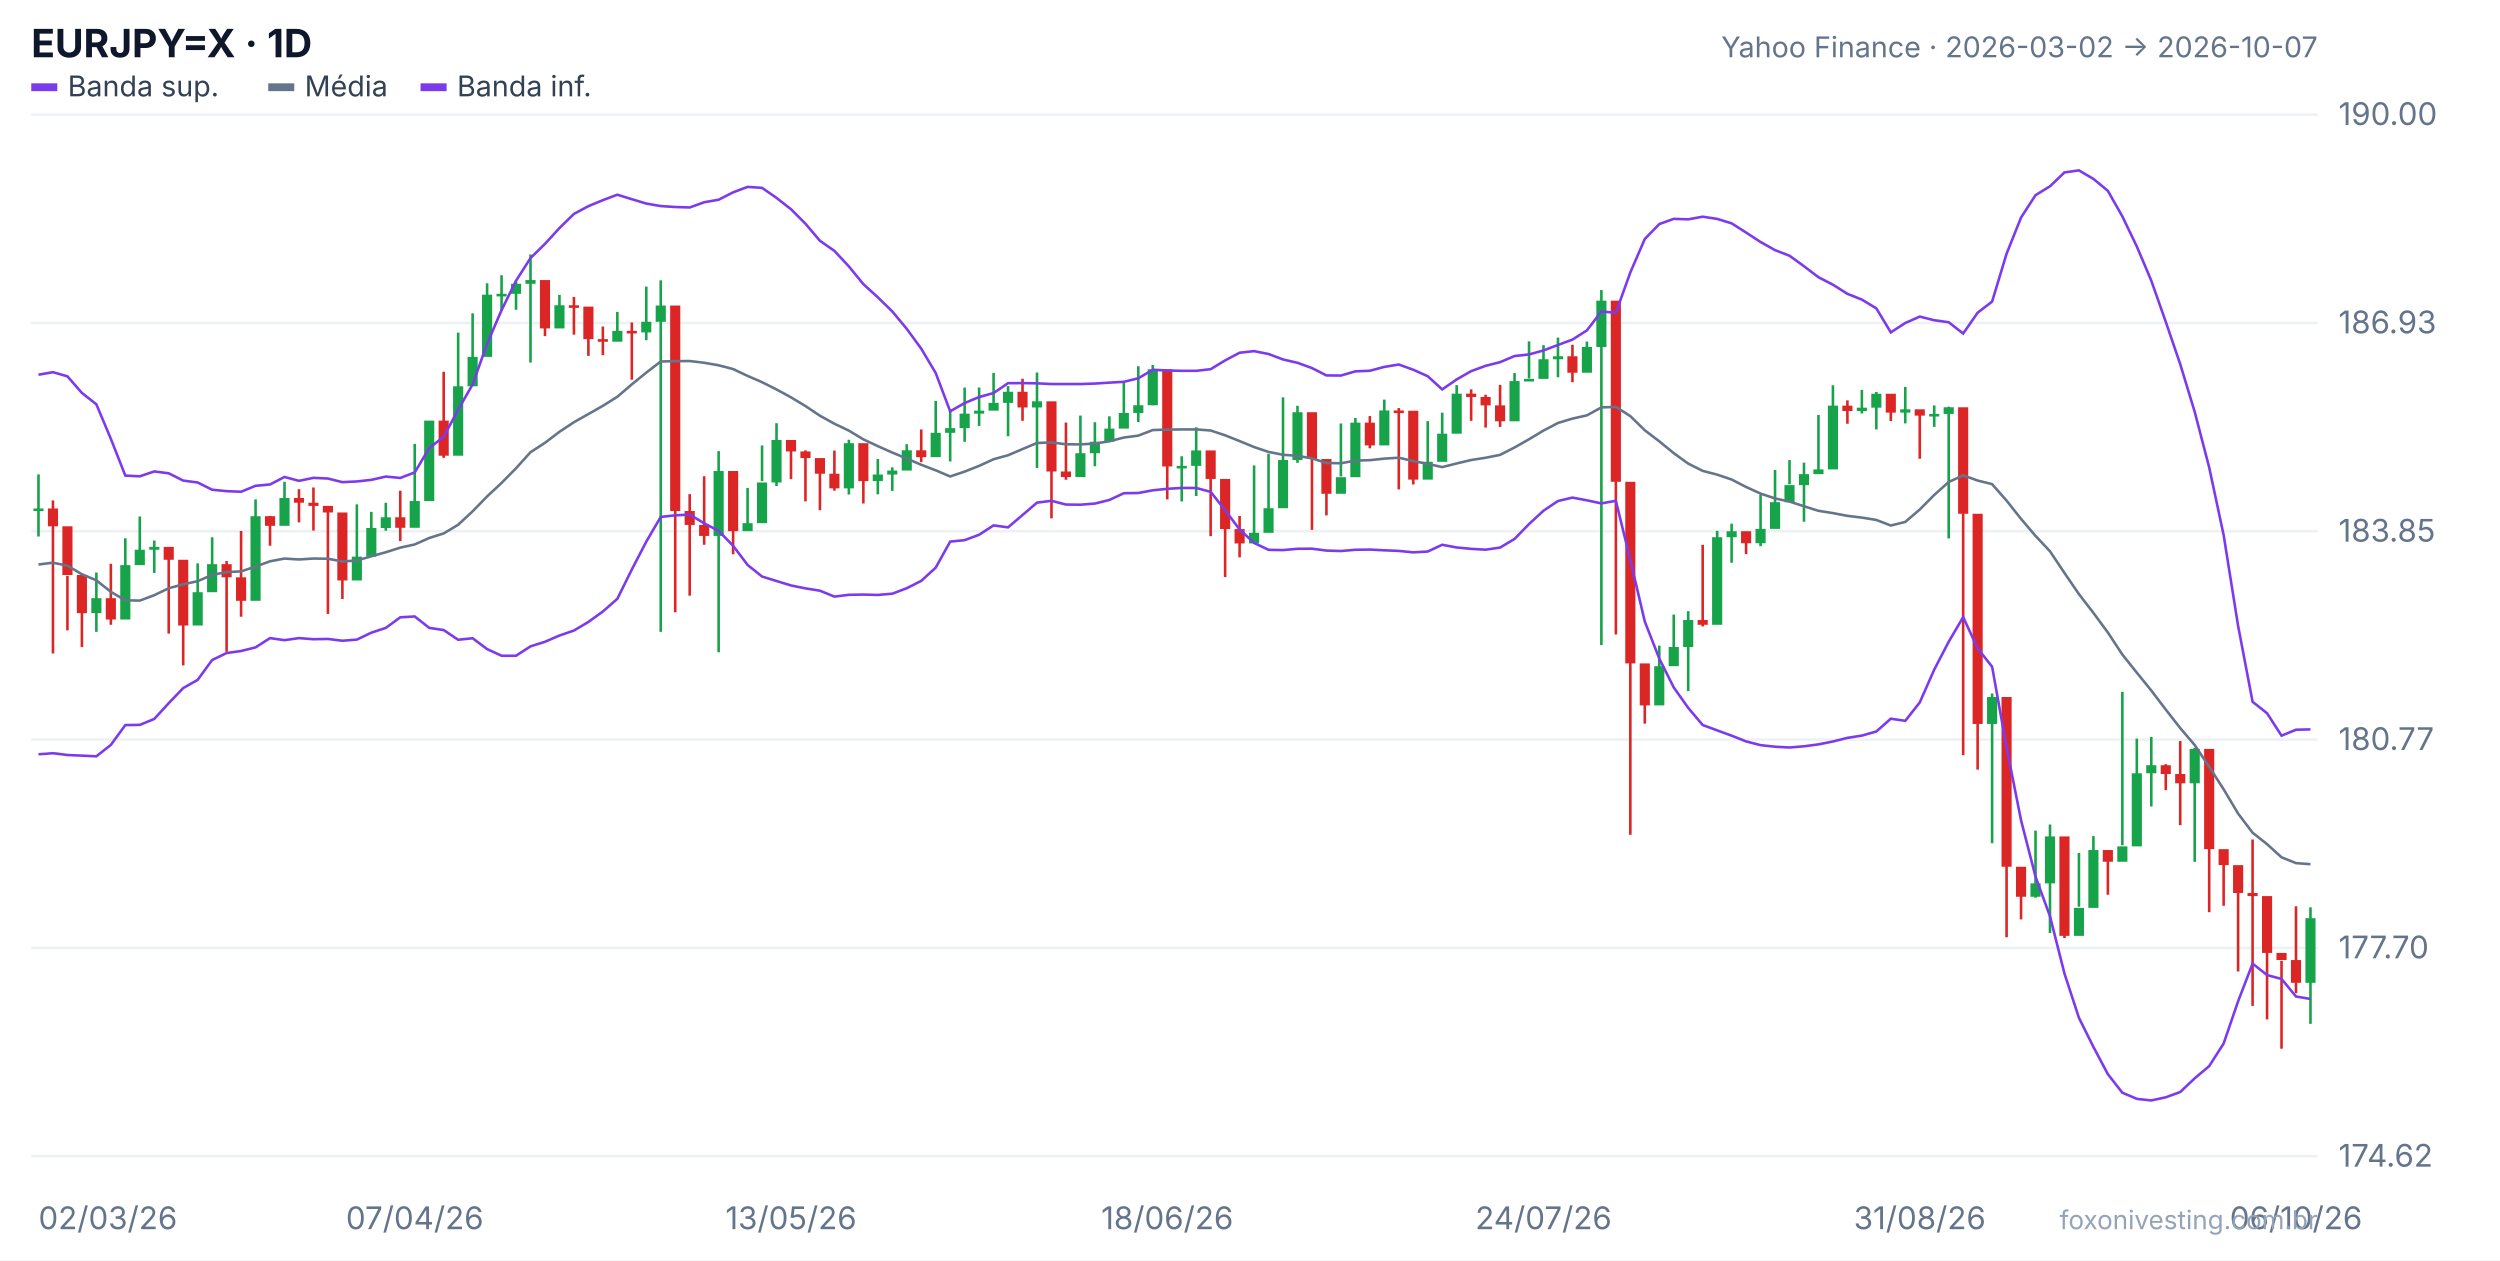
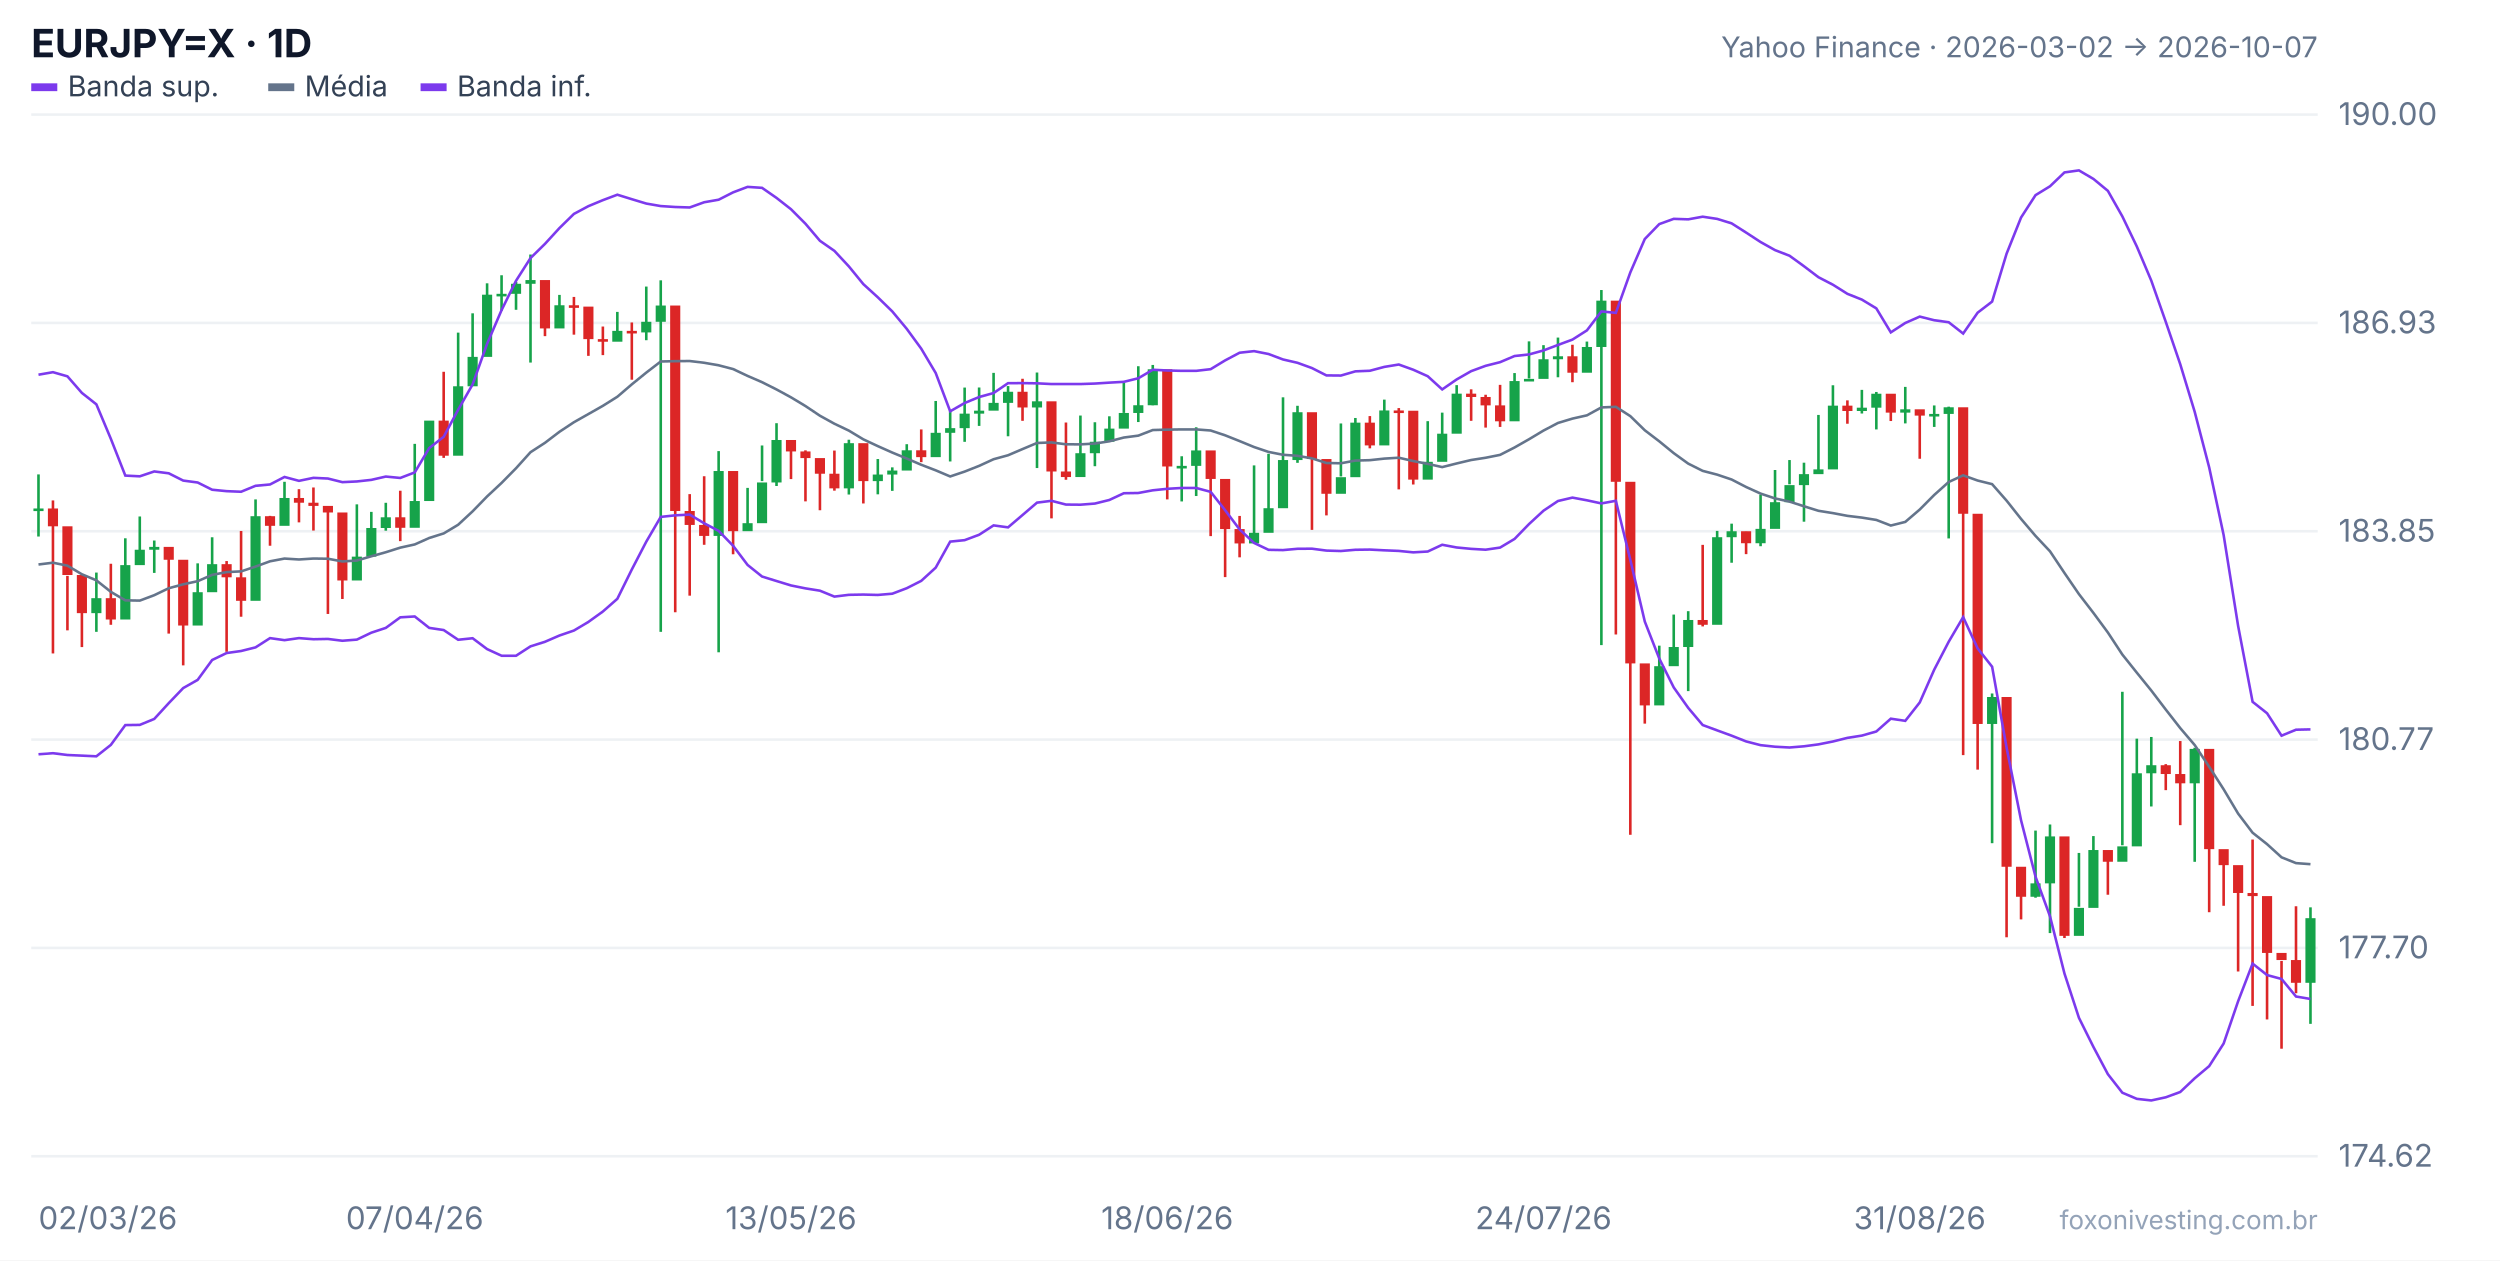
<svg xmlns="http://www.w3.org/2000/svg" viewBox="0 0 960 484" font-family="Inter,system-ui,sans-serif" font-size="12" role="img">
  <rect width="960" height="484" fill="#ffffff" />
  <text x="12" y="22" font-size="15" font-weight="700" fill="#0f172a">EURJPY=X · 1D</text>
  <text x="890" y="22" font-size="11" fill="#64748b" text-anchor="end">Yahoo Finance · 2026-03-02 → 2026-10-07</text>
  <line x1="12" x2="890" y1="444" y2="444" stroke="#eef1f4" />
  <text x="898" y="448" fill="#64748b">174.62</text>
  <line x1="12" x2="890" y1="364" y2="364" stroke="#eef1f4" />
  <text x="898" y="368" fill="#64748b">177.70</text>
  <line x1="12" x2="890" y1="284" y2="284" stroke="#eef1f4" />
  <text x="898" y="288" fill="#64748b">180.77</text>
  <line x1="12" x2="890" y1="204" y2="204" stroke="#eef1f4" />
  <text x="898" y="208" fill="#64748b">183.85</text>
  <line x1="12" x2="890" y1="124" y2="124" stroke="#eef1f4" />
  <text x="898" y="128" fill="#64748b">186.93</text>
  <line x1="12" x2="890" y1="44" y2="44" stroke="#eef1f4" />
  <text x="898" y="48" fill="#64748b">190.00</text>
  <text x="14.778" y="472" fill="#64748b" text-anchor="start">02/03/26</text>
  <text x="159.259" y="472" fill="#64748b" text-anchor="middle">07/04/26</text>
  <text x="303.741" y="472" fill="#64748b" text-anchor="middle">13/05/26</text>
  <text x="448.222" y="472" fill="#64748b" text-anchor="middle">18/06/26</text>
  <text x="592.703" y="472" fill="#64748b" text-anchor="middle">24/07/26</text>
  <text x="737.184" y="472" fill="#64748b" text-anchor="middle">31/08/26</text>
-   <text x="881.665" y="472" fill="#64748b" text-anchor="middle">06/10/26</text>
  <line x1="14.778" x2="14.778" y1="182.173" y2="206.026" stroke="#16a34a" />
  <rect x="12.834" y="195.257" width="3.89" height="1" fill="#16a34a" />
  <line x1="20.335" x2="20.335" y1="192.162" y2="250.924" stroke="#dc2626" />
  <rect x="18.391" y="195.257" width="3.89" height="6.841" fill="#dc2626" />
  <line x1="25.892" x2="25.892" y1="221.14" y2="242.054" stroke="#dc2626" />
  <rect x="23.947" y="202.098" width="3.89" height="18.703" fill="#dc2626" />
  <line x1="31.449" x2="31.449" y1="223.897" y2="248.479" stroke="#dc2626" />
  <rect x="29.504" y="220.802" width="3.89" height="14.645" fill="#dc2626" />
  <line x1="37.006" x2="37.006" y1="219.865" y2="242.626" stroke="#16a34a" />
  <rect x="35.061" y="229.698" width="3.89" height="5.749" fill="#16a34a" />
  <line x1="42.563" x2="42.563" y1="216.483" y2="239.921" stroke="#dc2626" />
  <rect x="40.618" y="229.698" width="3.89" height="8.194" fill="#dc2626" />
  <line x1="48.12" x2="48.12" y1="206.703" y2="224.651" stroke="#16a34a" />
  <rect x="46.175" y="217.003" width="3.89" height="20.888" fill="#16a34a" />
  <line x1="53.677" x2="53.677" y1="198.327" y2="212.4" stroke="#16a34a" />
  <rect x="51.732" y="211.099" width="3.89" height="5.905" fill="#16a34a" />
  <line x1="59.234" x2="59.234" y1="207.561" y2="219.995" stroke="#16a34a" />
  <rect x="57.289" y="210.006" width="3.89" height="1.093" fill="#16a34a" />
  <line x1="64.791" x2="64.791" y1="211.047" y2="243.302" stroke="#dc2626" />
  <rect x="62.846" y="210.006" width="3.89" height="4.942" fill="#dc2626" />
  <line x1="70.348" x2="70.348" y1="226.03" y2="255.502" stroke="#dc2626" />
  <rect x="68.403" y="214.949" width="3.89" height="25.258" fill="#dc2626" />
  <line x1="75.905" x2="75.905" y1="216.327" y2="230.634" stroke="#16a34a" />
  <rect x="73.96" y="227.409" width="3.89" height="12.798" fill="#16a34a" />
  <line x1="81.462" x2="81.462" y1="206.312" y2="226.524" stroke="#16a34a" />
  <rect x="79.517" y="216.639" width="3.89" height="10.769" fill="#16a34a" />
  <line x1="87.019" x2="87.019" y1="215.443" y2="250.299" stroke="#dc2626" />
  <rect x="85.074" y="216.639" width="3.89" height="5.046" fill="#dc2626" />
  <line x1="92.576" x2="92.576" y1="203.893" y2="236.825" stroke="#dc2626" />
  <rect x="90.631" y="221.686" width="3.89" height="9.026" fill="#dc2626" />
  <line x1="98.133" x2="98.133" y1="191.771" y2="218.746" stroke="#16a34a" />
  <rect x="96.188" y="198.222" width="3.89" height="32.49" fill="#16a34a" />
  <line x1="103.69" x2="103.69" y1="198.093" y2="209.564" stroke="#dc2626" />
  <rect x="101.745" y="198.222" width="3.89" height="3.694" fill="#dc2626" />
  <line x1="109.247" x2="109.247" y1="185.008" y2="199.029" stroke="#16a34a" />
  <rect x="107.302" y="191.225" width="3.89" height="10.691" fill="#16a34a" />
  <line x1="114.804" x2="114.804" y1="187.844" y2="200.59" stroke="#dc2626" />
  <rect x="112.859" y="191.225" width="3.89" height="1.821" fill="#dc2626" />
  <line x1="120.361" x2="120.361" y1="187.193" y2="203.737" stroke="#dc2626" />
  <rect x="118.416" y="193.046" width="3.89" height="1.223" fill="#dc2626" />
  <line x1="125.918" x2="125.918" y1="196.584" y2="235.759" stroke="#dc2626" />
  <rect x="123.973" y="194.269" width="3.89" height="2.523" fill="#dc2626" />
  <line x1="131.475" x2="131.475" y1="209.824" y2="230.01" stroke="#dc2626" />
  <rect x="129.53" y="196.792" width="3.89" height="26.116" fill="#dc2626" />
  <line x1="137.032" x2="137.032" y1="193.671" y2="217.03" stroke="#16a34a" />
  <rect x="135.087" y="213.752" width="3.89" height="9.156" fill="#16a34a" />
  <line x1="142.589" x2="142.589" y1="196.558" y2="212.894" stroke="#16a34a" />
  <rect x="140.644" y="202.749" width="3.89" height="11.003" fill="#16a34a" />
  <line x1="148.146" x2="148.146" y1="193.072" y2="203.789" stroke="#16a34a" />
  <rect x="146.201" y="198.639" width="3.89" height="4.11" fill="#16a34a" />
  <line x1="153.703" x2="153.703" y1="188.442" y2="207.795" stroke="#dc2626" />
  <rect x="151.758" y="198.639" width="3.89" height="4.032" fill="#dc2626" />
  <line x1="159.259" x2="159.259" y1="170.441" y2="193.592" stroke="#16a34a" />
  <rect x="157.315" y="192.396" width="3.89" height="10.275" fill="#16a34a" />
  <line x1="164.816" x2="164.816" y1="162.065" y2="178.843" stroke="#16a34a" />
  <rect x="162.872" y="161.519" width="3.89" height="30.877" fill="#16a34a" />
  <line x1="170.373" x2="170.373" y1="142.764" y2="175.826" stroke="#dc2626" />
  <rect x="168.428" y="161.519" width="3.89" height="13.475" fill="#dc2626" />
  <line x1="175.93" x2="175.93" y1="127.729" y2="149.631" stroke="#16a34a" />
  <rect x="173.985" y="148.331" width="3.89" height="26.663" fill="#16a34a" />
  <line x1="181.487" x2="181.487" y1="120.315" y2="137.692" stroke="#16a34a" />
  <rect x="179.542" y="137.042" width="3.89" height="11.289" fill="#16a34a" />
  <line x1="187.044" x2="187.044" y1="108.792" y2="119.977" stroke="#16a34a" />
  <rect x="185.099" y="113.162" width="3.89" height="23.879" fill="#16a34a" />
  <line x1="192.601" x2="192.601" y1="105.697" y2="119.327" stroke="#16a34a" />
  <rect x="190.656" y="112.824" width="3.89" height="1" fill="#16a34a" />
  <line x1="198.158" x2="198.158" y1="108.246" y2="118.963" stroke="#16a34a" />
  <rect x="196.213" y="108.974" width="3.89" height="3.85" fill="#16a34a" />
  <line x1="203.715" x2="203.715" y1="97.737" y2="139.227" stroke="#16a34a" />
  <rect x="201.77" y="107.543" width="3.89" height="1.43" fill="#16a34a" />
  <line x1="209.272" x2="209.272" y1="120.055" y2="129.082" stroke="#dc2626" />
  <rect x="207.327" y="107.543" width="3.89" height="18.573" fill="#dc2626" />
  <line x1="214.829" x2="214.829" y1="113.24" y2="122.318" stroke="#16a34a" />
  <rect x="212.884" y="117.22" width="3.89" height="8.897" fill="#16a34a" />
  <line x1="220.386" x2="220.386" y1="114.02" y2="128.509" stroke="#dc2626" />
  <rect x="218.441" y="117.22" width="3.89" height="1" fill="#dc2626" />
  <line x1="225.943" x2="225.943" y1="123.567" y2="136.651" stroke="#dc2626" />
  <rect x="223.998" y="117.74" width="3.89" height="12.486" fill="#dc2626" />
  <line x1="231.5" x2="231.5" y1="125.388" y2="136.365" stroke="#dc2626" />
  <rect x="229.555" y="130.226" width="3.89" height="1" fill="#dc2626" />
  <line x1="237.057" x2="237.057" y1="119.769" y2="130.642" stroke="#16a34a" />
  <rect x="235.112" y="127.053" width="3.89" height="4.162" fill="#16a34a" />
  <line x1="242.614" x2="242.614" y1="123.827" y2="145.807" stroke="#dc2626" />
  <rect x="240.669" y="127.053" width="3.89" height="1" fill="#dc2626" />
  <line x1="248.171" x2="248.171" y1="110.04" y2="130.642" stroke="#16a34a" />
  <rect x="246.226" y="123.567" width="3.89" height="4.084" fill="#16a34a" />
  <line x1="253.728" x2="253.728" y1="107.647" y2="242.626" stroke="#16a34a" />
  <rect x="251.783" y="117.324" width="3.89" height="6.243" fill="#16a34a" />
  <line x1="259.285" x2="259.285" y1="185.086" y2="235.108" stroke="#dc2626" />
  <rect x="257.34" y="117.324" width="3.89" height="78.896" fill="#dc2626" />
  <line x1="264.842" x2="264.842" y1="189.743" y2="228.735" stroke="#dc2626" />
  <rect x="262.897" y="196.22" width="3.89" height="5.359" fill="#dc2626" />
  <line x1="270.399" x2="270.399" y1="182.875" y2="209.2" stroke="#dc2626" />
  <rect x="268.454" y="201.578" width="3.89" height="4.214" fill="#dc2626" />
  <line x1="275.956" x2="275.956" y1="173.225" y2="250.481" stroke="#16a34a" />
  <rect x="274.011" y="180.872" width="3.89" height="24.92" fill="#16a34a" />
  <line x1="281.513" x2="281.513" y1="195.985" y2="212.842" stroke="#dc2626" />
  <rect x="279.568" y="180.872" width="3.89" height="23.099" fill="#dc2626" />
  <line x1="287.07" x2="287.07" y1="187.349" y2="201.917" stroke="#16a34a" />
  <rect x="285.125" y="200.902" width="3.89" height="3.069" fill="#16a34a" />
  <line x1="292.627" x2="292.627" y1="171.066" y2="184.748" stroke="#16a34a" />
  <rect x="290.682" y="185.268" width="3.89" height="15.634" fill="#16a34a" />
  <line x1="298.184" x2="298.184" y1="162.507" y2="186.621" stroke="#16a34a" />
  <rect x="296.239" y="168.958" width="3.89" height="16.31" fill="#16a34a" />
  <line x1="303.741" x2="303.741" y1="170.129" y2="183.968" stroke="#dc2626" />
  <rect x="301.796" y="168.958" width="3.89" height="4.396" fill="#dc2626" />
  <line x1="309.297" x2="309.297" y1="172.938" y2="192.526" stroke="#dc2626" />
  <rect x="307.353" y="173.355" width="3.89" height="2.549" fill="#dc2626" />
  <line x1="314.854" x2="314.854" y1="180.951" y2="195.933" stroke="#dc2626" />
  <rect x="312.909" y="175.904" width="3.89" height="6.009" fill="#dc2626" />
  <line x1="320.411" x2="320.411" y1="173.017" y2="188.416" stroke="#dc2626" />
  <rect x="318.466" y="181.913" width="3.89" height="5.619" fill="#dc2626" />
  <line x1="325.968" x2="325.968" y1="168.855" y2="189.899" stroke="#16a34a" />
  <rect x="324.023" y="170.181" width="3.89" height="17.35" fill="#16a34a" />
  <line x1="331.525" x2="331.525" y1="182.693" y2="193.332" stroke="#dc2626" />
  <rect x="329.58" y="170.181" width="3.89" height="14.567" fill="#dc2626" />
  <line x1="337.082" x2="337.082" y1="176.268" y2="189.82" stroke="#16a34a" />
  <rect x="335.137" y="182.225" width="3.89" height="2.523" fill="#16a34a" />
  <line x1="342.639" x2="342.639" y1="179.468" y2="188.494" stroke="#16a34a" />
  <rect x="340.694" y="180.69" width="3.89" height="1.535" fill="#16a34a" />
  <line x1="348.196" x2="348.196" y1="170.572" y2="178.037" stroke="#16a34a" />
  <rect x="346.251" y="172.913" width="3.89" height="7.778" fill="#16a34a" />
  <line x1="353.753" x2="353.753" y1="164.901" y2="177.465" stroke="#dc2626" />
  <rect x="351.808" y="172.913" width="3.89" height="2.627" fill="#dc2626" />
  <line x1="359.31" x2="359.31" y1="153.976" y2="167.32" stroke="#16a34a" />
  <rect x="357.365" y="166.202" width="3.89" height="9.338" fill="#16a34a" />
  <line x1="364.867" x2="364.867" y1="157.617" y2="177.204" stroke="#16a34a" />
  <rect x="362.922" y="164.407" width="3.89" height="1.795" fill="#16a34a" />
  <line x1="370.424" x2="370.424" y1="148.825" y2="169.661" stroke="#16a34a" />
  <rect x="368.479" y="158.84" width="3.89" height="5.567" fill="#16a34a" />
  <line x1="375.981" x2="375.981" y1="148.799" y2="163.548" stroke="#16a34a" />
  <rect x="374.036" y="157.695" width="3.89" height="1.145" fill="#16a34a" />
  <line x1="381.538" x2="381.538" y1="143.18" y2="156.03" stroke="#16a34a" />
  <rect x="379.593" y="154.704" width="3.89" height="2.991" fill="#16a34a" />
  <line x1="387.095" x2="387.095" y1="148.253" y2="167.528" stroke="#16a34a" />
  <rect x="385.15" y="150.438" width="3.89" height="4.266" fill="#16a34a" />
  <line x1="392.652" x2="392.652" y1="145.444" y2="161.597" stroke="#dc2626" />
  <rect x="390.707" y="150.438" width="3.89" height="6.035" fill="#dc2626" />
  <line x1="398.209" x2="398.209" y1="143.05" y2="179.728" stroke="#16a34a" />
  <rect x="396.264" y="154.105" width="3.89" height="2.367" fill="#16a34a" />
  <line x1="403.766" x2="403.766" y1="174.369" y2="199.055" stroke="#dc2626" />
  <rect x="401.821" y="154.105" width="3.89" height="26.949" fill="#dc2626" />
  <line x1="409.323" x2="409.323" y1="162.247" y2="184.228" stroke="#dc2626" />
  <rect x="407.378" y="181.055" width="3.89" height="2.133" fill="#dc2626" />
  <line x1="414.88" x2="414.88" y1="159.568" y2="174.759" stroke="#16a34a" />
  <rect x="412.935" y="174.031" width="3.89" height="9.156" fill="#16a34a" />
  <line x1="420.437" x2="420.437" y1="162.143" y2="179.026" stroke="#16a34a" />
  <rect x="418.492" y="169.635" width="3.89" height="4.396" fill="#16a34a" />
  <line x1="425.994" x2="425.994" y1="159.854" y2="169.661" stroke="#16a34a" />
  <rect x="424.049" y="164.588" width="3.89" height="5.046" fill="#16a34a" />
  <line x1="431.551" x2="431.551" y1="146.978" y2="158.554" stroke="#16a34a" />
  <rect x="429.606" y="158.58" width="3.89" height="6.009" fill="#16a34a" />
  <line x1="437.108" x2="437.108" y1="140.631" y2="162.065" stroke="#16a34a" />
  <rect x="435.163" y="155.614" width="3.89" height="2.966" fill="#16a34a" />
  <line x1="442.665" x2="442.665" y1="140.137" y2="155.614" stroke="#16a34a" />
  <rect x="440.72" y="141.802" width="3.89" height="13.812" fill="#16a34a" />
  <line x1="448.222" x2="448.222" y1="168.958" y2="191.771" stroke="#dc2626" />
  <rect x="446.277" y="141.802" width="3.89" height="37.328" fill="#dc2626" />
  <line x1="453.778" x2="453.778" y1="175.202" y2="192.552" stroke="#16a34a" />
  <rect x="451.834" y="178.895" width="3.89" height="1" fill="#16a34a" />
  <line x1="459.335" x2="459.335" y1="164.068" y2="190.471" stroke="#16a34a" />
  <rect x="457.391" y="172.965" width="3.89" height="5.931" fill="#16a34a" />
  <line x1="464.892" x2="464.892" y1="178.401" y2="205.87" stroke="#dc2626" />
  <rect x="462.947" y="172.965" width="3.89" height="10.951" fill="#dc2626" />
  <line x1="470.449" x2="470.449" y1="202.905" y2="221.608" stroke="#dc2626" />
  <rect x="468.504" y="183.916" width="3.89" height="19.249" fill="#dc2626" />
  <line x1="476.006" x2="476.006" y1="198.118" y2="214.012" stroke="#dc2626" />
  <rect x="474.061" y="203.165" width="3.89" height="5.515" fill="#dc2626" />
  <line x1="481.563" x2="481.563" y1="178.713" y2="207.379" stroke="#16a34a" />
  <rect x="479.618" y="204.596" width="3.89" height="4.084" fill="#16a34a" />
  <line x1="487.12" x2="487.12" y1="174.265" y2="197" stroke="#16a34a" />
  <rect x="485.175" y="195.153" width="3.89" height="9.443" fill="#16a34a" />
  <line x1="492.677" x2="492.677" y1="152.571" y2="182.407" stroke="#16a34a" />
  <rect x="490.732" y="176.658" width="3.89" height="18.495" fill="#16a34a" />
  <line x1="498.234" x2="498.234" y1="155.823" y2="177.725" stroke="#16a34a" />
  <rect x="496.289" y="158.294" width="3.89" height="18.365" fill="#16a34a" />
  <line x1="503.791" x2="503.791" y1="171.872" y2="203.477" stroke="#dc2626" />
  <rect x="501.846" y="158.294" width="3.89" height="17.974" fill="#dc2626" />
  <line x1="509.348" x2="509.348" y1="184.618" y2="197.91" stroke="#dc2626" />
  <rect x="507.403" y="176.268" width="3.89" height="13.344" fill="#dc2626" />
  <line x1="514.905" x2="514.905" y1="162.612" y2="182.953" stroke="#16a34a" />
  <rect x="512.96" y="183.24" width="3.89" height="6.373" fill="#16a34a" />
  <line x1="520.462" x2="520.462" y1="160.505" y2="175.904" stroke="#16a34a" />
  <rect x="518.517" y="162.299" width="3.89" height="20.94" fill="#16a34a" />
  <line x1="526.019" x2="526.019" y1="159.776" y2="172.158" stroke="#dc2626" />
  <rect x="524.074" y="162.299" width="3.89" height="8.74" fill="#dc2626" />
  <line x1="531.576" x2="531.576" y1="153.455" y2="160.427" stroke="#16a34a" />
  <rect x="529.631" y="157.617" width="3.89" height="13.422" fill="#16a34a" />
  <line x1="537.133" x2="537.133" y1="156.707" y2="187.922" stroke="#dc2626" />
  <rect x="535.188" y="157.617" width="3.89" height="1" fill="#dc2626" />
  <line x1="542.69" x2="542.69" y1="162.117" y2="186.049" stroke="#dc2626" />
  <rect x="540.745" y="157.721" width="3.89" height="26.455" fill="#dc2626" />
  <line x1="548.247" x2="548.247" y1="161.727" y2="179.286" stroke="#16a34a" />
  <rect x="546.302" y="177.335" width="3.89" height="6.841" fill="#16a34a" />
  <line x1="553.804" x2="553.804" y1="158.45" y2="168.803" stroke="#16a34a" />
  <rect x="551.859" y="166.54" width="3.89" height="10.795" fill="#16a34a" />
  <line x1="559.361" x2="559.361" y1="147.889" y2="154.834" stroke="#16a34a" />
  <rect x="557.416" y="151.166" width="3.89" height="15.373" fill="#16a34a" />
  <line x1="564.918" x2="564.918" y1="149.501" y2="161.597" stroke="#dc2626" />
  <rect x="562.973" y="151.166" width="3.89" height="1.275" fill="#dc2626" />
  <line x1="570.475" x2="570.475" y1="151.582" y2="164.198" stroke="#dc2626" />
  <rect x="568.53" y="152.441" width="3.89" height="3.226" fill="#dc2626" />
  <line x1="576.032" x2="576.032" y1="147.785" y2="163.938" stroke="#dc2626" />
  <rect x="574.087" y="155.667" width="3.89" height="6.113" fill="#dc2626" />
  <line x1="581.589" x2="581.589" y1="143.258" y2="153.013" stroke="#16a34a" />
  <rect x="579.644" y="146.328" width="3.89" height="15.451" fill="#16a34a" />
  <line x1="587.146" x2="587.146" y1="131.085" y2="145.34" stroke="#16a34a" />
  <rect x="585.201" y="145.495" width="3.89" height="1" fill="#16a34a" />
  <line x1="592.703" x2="592.703" y1="132.541" y2="141.828" stroke="#16a34a" />
  <rect x="590.758" y="137.952" width="3.89" height="7.544" fill="#16a34a" />
  <line x1="598.259" x2="598.259" y1="129.628" y2="144.871" stroke="#16a34a" />
  <rect x="596.315" y="136.807" width="3.89" height="1.144" fill="#16a34a" />
  <line x1="603.816" x2="603.816" y1="132.385" y2="146.77" stroke="#dc2626" />
  <rect x="601.872" y="136.807" width="3.89" height="6.321" fill="#dc2626" />
  <line x1="609.373" x2="609.373" y1="131.163" y2="142.608" stroke="#16a34a" />
  <rect x="607.428" y="133.243" width="3.89" height="9.885" fill="#16a34a" />
  <line x1="614.93" x2="614.93" y1="111.367" y2="247.724" stroke="#16a34a" />
  <rect x="612.985" y="115.451" width="3.89" height="17.792" fill="#16a34a" />
  <line x1="620.487" x2="620.487" y1="170.936" y2="243.64" stroke="#dc2626" />
  <rect x="618.542" y="115.451" width="3.89" height="69.557" fill="#dc2626" />
  <line x1="626.044" x2="626.044" y1="248.4" y2="320.559" stroke="#dc2626" />
  <rect x="624.099" y="185.008" width="3.89" height="69.739" fill="#dc2626" />
  <line x1="631.601" x2="631.601" y1="257.687" y2="277.873" stroke="#dc2626" />
  <rect x="629.656" y="254.748" width="3.89" height="16.128" fill="#dc2626" />
  <line x1="637.158" x2="637.158" y1="247.932" y2="264.138" stroke="#16a34a" />
  <rect x="635.213" y="255.814" width="3.89" height="15.061" fill="#16a34a" />
  <line x1="642.715" x2="642.715" y1="235.993" y2="249.883" stroke="#16a34a" />
  <rect x="640.77" y="248.452" width="3.89" height="7.362" fill="#16a34a" />
  <line x1="648.272" x2="648.272" y1="234.692" y2="265.386" stroke="#16a34a" />
  <rect x="646.327" y="238.074" width="3.89" height="10.379" fill="#16a34a" />
  <line x1="653.829" x2="653.829" y1="209.226" y2="240.545" stroke="#dc2626" />
  <rect x="651.884" y="238.074" width="3.89" height="1.847" fill="#dc2626" />
  <line x1="659.386" x2="659.386" y1="203.867" y2="210.552" stroke="#16a34a" />
  <rect x="657.441" y="206.287" width="3.89" height="33.634" fill="#16a34a" />
  <line x1="664.943" x2="664.943" y1="201.084" y2="216.093" stroke="#16a34a" />
  <rect x="662.998" y="203.997" width="3.89" height="2.289" fill="#16a34a" />
  <line x1="670.5" x2="670.5" y1="204.206" y2="212.79" stroke="#dc2626" />
  <rect x="668.555" y="203.997" width="3.89" height="4.604" fill="#dc2626" />
  <line x1="676.057" x2="676.057" y1="189.924" y2="209.746" stroke="#16a34a" />
  <rect x="674.112" y="203.087" width="3.89" height="5.514" fill="#16a34a" />
  <line x1="681.614" x2="681.614" y1="180.482" y2="196.584" stroke="#16a34a" />
  <rect x="679.669" y="192.838" width="3.89" height="10.249" fill="#16a34a" />
  <line x1="687.171" x2="687.171" y1="176.658" y2="185.971" stroke="#16a34a" />
  <rect x="685.226" y="186.283" width="3.89" height="6.555" fill="#16a34a" />
  <line x1="692.728" x2="692.728" y1="177.673" y2="200.33" stroke="#16a34a" />
  <rect x="690.783" y="182.069" width="3.89" height="4.214" fill="#16a34a" />
  <line x1="698.285" x2="698.285" y1="159.334" y2="181.107" stroke="#16a34a" />
  <rect x="696.34" y="180.248" width="3.89" height="1.821" fill="#16a34a" />
  <line x1="703.842" x2="703.842" y1="147.941" y2="162.378" stroke="#16a34a" />
  <rect x="701.897" y="155.771" width="3.89" height="24.478" fill="#16a34a" />
  <line x1="709.399" x2="709.399" y1="153.741" y2="162.716" stroke="#dc2626" />
  <rect x="707.454" y="155.771" width="3.89" height="2.055" fill="#dc2626" />
  <line x1="714.956" x2="714.956" y1="149.71" y2="158.788" stroke="#16a34a" />
  <rect x="713.011" y="156.551" width="3.89" height="1.275" fill="#16a34a" />
  <line x1="720.513" x2="720.513" y1="150.516" y2="164.901" stroke="#16a34a" />
  <rect x="718.568" y="151.192" width="3.89" height="5.359" fill="#16a34a" />
  <line x1="726.07" x2="726.07" y1="153.299" y2="161.675" stroke="#dc2626" />
  <rect x="724.125" y="151.192" width="3.89" height="7.258" fill="#dc2626" />
  <line x1="731.627" x2="731.627" y1="148.565" y2="162.586" stroke="#16a34a" />
  <rect x="729.682" y="157.175" width="3.89" height="1.275" fill="#16a34a" />
  <line x1="737.184" x2="737.184" y1="158.112" y2="176.164" stroke="#dc2626" />
  <rect x="735.239" y="157.175" width="3.89" height="2.419" fill="#dc2626" />
  <line x1="742.741" x2="742.741" y1="155.692" y2="163.938" stroke="#16a34a" />
  <rect x="740.796" y="158.944" width="3.89" height="1" fill="#16a34a" />
  <line x1="748.297" x2="748.297" y1="156.161" y2="206.755" stroke="#16a34a" />
  <rect x="746.353" y="156.395" width="3.89" height="2.549" fill="#16a34a" />
  <line x1="753.854" x2="753.854" y1="196.22" y2="289.968" stroke="#dc2626" />
  <rect x="751.909" y="156.395" width="3.89" height="40.891" fill="#dc2626" />
  <line x1="759.411" x2="759.411" y1="253.421" y2="295.535" stroke="#dc2626" />
  <rect x="757.466" y="197.286" width="3.89" height="80.716" fill="#dc2626" />
  <line x1="764.968" x2="764.968" y1="266.297" y2="323.785" stroke="#16a34a" />
  <rect x="763.023" y="267.65" width="3.89" height="10.353" fill="#16a34a" />
  <line x1="770.525" x2="770.525" y1="320.117" y2="359.916" stroke="#dc2626" />
  <rect x="768.58" y="267.65" width="3.89" height="65.187" fill="#dc2626" />
  <line x1="776.082" x2="776.082" y1="334.007" y2="353.049" stroke="#dc2626" />
  <rect x="774.137" y="332.837" width="3.89" height="11.524" fill="#dc2626" />
  <line x1="781.639" x2="781.639" y1="318.946" y2="344.724" stroke="#16a34a" />
  <rect x="779.694" y="339.21" width="3.89" height="5.15" fill="#16a34a" />
  <line x1="787.196" x2="787.196" y1="316.605" y2="358.303" stroke="#16a34a" />
  <rect x="785.251" y="321.183" width="3.89" height="18.027" fill="#16a34a" />
  <line x1="792.753" x2="792.753" y1="338.95" y2="360.202" stroke="#dc2626" />
  <rect x="790.808" y="321.183" width="3.89" height="38.186" fill="#dc2626" />
  <line x1="798.31" x2="798.31" y1="327.53" y2="348.184" stroke="#16a34a" />
  <rect x="796.365" y="348.627" width="3.89" height="10.743" fill="#16a34a" />
  <line x1="803.867" x2="803.867" y1="321.053" y2="335.36" stroke="#16a34a" />
  <rect x="801.922" y="326.412" width="3.89" height="22.215" fill="#16a34a" />
  <line x1="809.424" x2="809.424" y1="328.493" y2="343.58" stroke="#dc2626" />
  <rect x="807.479" y="326.412" width="3.89" height="4.5" fill="#dc2626" />
  <line x1="814.981" x2="814.981" y1="265.647" y2="324.591" stroke="#16a34a" />
  <rect x="813.036" y="325.007" width="3.89" height="5.905" fill="#16a34a" />
  <line x1="820.538" x2="820.538" y1="283.647" y2="307.683" stroke="#16a34a" />
  <rect x="818.593" y="296.94" width="3.89" height="28.067" fill="#16a34a" />
  <line x1="826.095" x2="826.095" y1="282.997" y2="309.686" stroke="#16a34a" />
  <rect x="824.15" y="293.844" width="3.89" height="3.096" fill="#16a34a" />
  <line x1="831.652" x2="831.652" y1="293.428" y2="303.417" stroke="#dc2626" />
  <rect x="829.707" y="293.844" width="3.89" height="3.381" fill="#dc2626" />
  <line x1="837.209" x2="837.209" y1="284.558" y2="316.865" stroke="#dc2626" />
  <rect x="835.264" y="297.226" width="3.89" height="3.564" fill="#dc2626" />
  <line x1="842.766" x2="842.766" y1="287.133" y2="330.938" stroke="#16a34a" />
  <rect x="840.821" y="287.575" width="3.89" height="13.214" fill="#16a34a" />
  <line x1="848.323" x2="848.323" y1="311.715" y2="350.291" stroke="#dc2626" />
  <rect x="846.378" y="287.575" width="3.89" height="38.498" fill="#dc2626" />
  <line x1="853.88" x2="853.88" y1="327.53" y2="347.82" stroke="#dc2626" />
  <rect x="851.935" y="326.074" width="3.89" height="6.139" fill="#dc2626" />
  <line x1="859.437" x2="859.437" y1="341.473" y2="373.052" stroke="#dc2626" />
  <rect x="857.492" y="332.212" width="3.89" height="10.691" fill="#dc2626" />
  <line x1="864.994" x2="864.994" y1="322.38" y2="386.266" stroke="#dc2626" />
  <rect x="863.049" y="342.904" width="3.89" height="1.196" fill="#dc2626" />
  <line x1="870.551" x2="870.551" y1="358.667" y2="391.469" stroke="#dc2626" />
  <rect x="868.606" y="344.1" width="3.89" height="21.825" fill="#dc2626" />
  <line x1="876.108" x2="876.108" y1="368.994" y2="402.706" stroke="#dc2626" />
  <rect x="874.163" y="365.925" width="3.89" height="2.731" fill="#dc2626" />
  <line x1="881.665" x2="881.665" y1="348.002" y2="381.402" stroke="#dc2626" />
  <rect x="879.72" y="368.656" width="3.89" height="8.74" fill="#dc2626" />
  <line x1="887.222" x2="887.222" y1="348.418" y2="393.159" stroke="#16a34a" />
  <rect x="885.277" y="352.58" width="3.89" height="24.816" fill="#16a34a" />
  <polyline fill="none" stroke="#7c3aed" stroke-width="1" points="14.778,143.888 20.335,142.92 25.892,144.511 31.449,150.88 37.006,155.268 42.563,168.501 48.12,182.627 53.677,182.906 59.234,181.036 64.791,181.744 70.348,184.541 75.905,185.282 81.462,188.057 87.019,188.606 92.576,188.831 98.133,186.546 103.69,186.036 109.247,183.154 114.804,184.646 120.361,183.495 125.918,183.756 131.475,185.146 137.032,184.879 142.589,184.268 148.146,182.999 153.703,183.536 159.259,181.405 164.816,172.064 170.373,167.73 175.93,157.34 181.487,147.606 187.044,132.017 192.601,119.082 198.158,107.81 203.715,99.097 209.272,93.643 214.829,87.577 220.386,82.14 225.943,79.167 231.5,76.86 237.057,74.768 242.614,76.49 248.171,78.167 253.728,79.131 259.285,79.488 264.842,79.668 270.399,77.666 275.956,76.692 281.513,73.865 287.07,71.765 292.627,72.132 298.184,75.991 303.741,80.342 309.297,85.911 314.854,92.46 320.411,96.332 325.968,102.308 331.525,109.11 337.082,114.166 342.639,119.589 348.196,126.283 353.753,133.89 359.31,143.233 364.867,157.938 370.424,154.76 375.981,152.448 381.538,150.93 387.095,147.132 392.652,147.119 398.209,147.197 403.766,147.476 409.323,147.46 414.88,147.476 420.437,147.286 425.994,146.931 431.551,146.622 437.108,145.257 442.665,141.993 448.222,142.26 453.778,142.406 459.335,142.405 464.892,141.76 470.449,138.395 476.006,135.447 481.563,134.837 487.12,135.94 492.677,138.033 498.234,139.315 503.791,141.334 509.348,144.158 514.905,144.211 520.462,142.597 526.019,142.373 531.576,140.889 537.133,139.974 542.69,141.98 548.247,144.471 553.804,149.538 559.361,145.705 564.918,142.527 570.475,140.476 576.032,139.072 581.589,136.711 587.146,136.105 592.703,134.569 598.259,132.459 603.816,130.406 609.373,126.87 614.93,119.588 620.487,120.14 626.044,104.605 631.601,91.777 637.158,86.054 642.715,84.036 648.272,84.227 653.829,83.213 659.386,84.052 664.943,85.767 670.5,89.305 676.057,92.933 681.614,96.047 687.171,98.201 692.728,102.234 698.285,106.448 703.842,109.337 709.399,112.83 714.956,115.045 720.513,118.423 726.07,127.632 731.627,124.021 737.184,121.574 742.741,122.972 748.297,123.739 753.854,128.084 759.411,120.072 764.968,115.806 770.525,97.429 776.082,83.532 781.639,74.938 787.196,71.536 792.753,66.211 798.31,65.429 803.867,68.702 809.424,73.286 814.981,83.096 820.538,94.653 826.095,107.768 831.652,123.577 837.209,139.849 842.766,158.152 848.323,179.48 853.88,205.485 859.437,240.361 864.994,269.497 870.551,273.891 876.108,282.495 881.665,280.211 887.222,280.085" />
  <polyline fill="none" stroke="#64748b" stroke-width="1" points="14.778,216.764 20.335,216.076 25.892,217.216 31.449,220.522 37.006,222.846 42.563,227.272 48.12,230.53 53.677,230.633 59.234,228.554 64.791,225.879 70.348,224.379 75.905,223.174 81.462,220.749 87.019,219.687 92.576,219.408 98.133,217.568 103.69,215.538 109.247,214.489 114.804,214.839 120.361,214.479 125.918,214.556 131.475,215.596 137.032,215.244 142.589,213.609 148.146,212.056 153.703,210.295 159.259,209.065 164.816,206.586 170.373,204.835 175.93,201.504 181.487,196.346 187.044,190.634 192.601,185.443 198.158,179.807 203.715,173.649 209.272,170.043 214.829,165.809 220.386,162.134 225.943,158.993 231.5,155.841 237.057,152.354 242.614,147.591 248.171,143.082 253.728,138.81 259.285,138.689 264.842,138.635 270.399,139.305 275.956,140.272 281.513,141.721 287.07,144.35 292.627,146.761 298.184,149.551 303.741,152.577 309.297,155.924 314.854,159.642 320.411,162.713 325.968,165.361 331.525,168.712 337.082,171.311 342.639,173.785 348.196,176.078 353.753,178.473 359.31,180.604 364.867,182.959 370.424,181.09 375.981,178.895 381.538,176.341 387.095,174.819 392.652,172.444 398.209,170.105 403.766,169.894 409.323,170.605 414.88,170.639 420.437,170.326 425.994,169.459 431.551,168.012 437.108,167.283 442.665,165.136 448.222,164.981 453.778,164.892 459.335,164.894 464.892,165.313 470.449,167.161 476.006,169.375 481.563,171.663 487.12,173.536 492.677,174.633 498.234,175.026 503.791,176.016 509.348,177.791 514.905,177.9 520.462,176.856 526.019,176.706 531.576,176.106 537.133,175.762 542.69,177.042 548.247,178.128 553.804,179.365 559.361,177.967 564.918,176.644 570.475,175.779 576.032,174.672 581.589,171.83 587.146,168.671 592.703,165.339 598.259,162.422 603.816,160.745 609.373,159.493 614.93,156.452 620.487,156.222 626.044,159.797 631.601,165.226 637.158,169.465 642.715,174.006 648.272,178.024 653.829,180.811 659.386,182.259 664.943,184.132 670.5,187.003 676.057,189.536 681.614,191.394 687.171,192.62 692.728,194.407 698.285,196.144 703.842,197.035 709.399,198.086 714.956,198.757 720.513,199.655 726.07,201.805 731.627,200.413 737.184,195.655 742.741,190.059 748.297,185.088 753.854,182.529 759.411,184.526 764.968,185.912 770.525,192.24 776.082,199.258 781.639,205.788 787.196,211.693 792.753,220.02 798.31,228.137 803.867,235.354 809.424,242.887 814.981,251.349 820.538,258.305 826.095,265.169 831.652,272.471 837.209,279.588 842.766,286.108 848.323,294.432 853.88,303.096 859.437,312.421 864.994,319.762 870.551,324.158 876.108,329.208 881.665,331.436 887.222,331.847" />
  <polyline fill="none" stroke="#7c3aed" stroke-width="1" points="14.778,289.64 20.335,289.233 25.892,289.92 31.449,290.163 37.006,290.424 42.563,286.043 48.12,278.433 53.677,278.36 59.234,276.072 64.791,270.014 70.348,264.218 75.905,261.066 81.462,253.442 87.019,250.767 92.576,249.985 98.133,248.59 103.69,245.039 109.247,245.825 114.804,245.032 120.361,245.463 125.918,245.356 131.475,246.047 137.032,245.608 142.589,242.95 148.146,241.113 153.703,237.054 159.259,236.724 164.816,241.107 170.373,241.94 175.93,245.668 181.487,245.085 187.044,249.25 192.601,251.804 198.158,251.804 203.715,248.2 209.272,246.444 214.829,244.04 220.386,242.129 225.943,238.819 231.5,234.821 237.057,229.94 242.614,218.691 248.171,207.996 253.728,198.489 259.285,197.891 264.842,197.602 270.399,200.943 275.956,203.852 281.513,209.577 287.07,216.934 292.627,221.39 298.184,223.111 303.741,224.813 309.297,225.937 314.854,226.824 320.411,229.094 325.968,228.414 331.525,228.313 337.082,228.457 342.639,227.981 348.196,225.873 353.753,223.055 359.31,217.976 364.867,207.979 370.424,207.419 375.981,205.343 381.538,201.752 387.095,202.506 392.652,197.769 398.209,193.012 403.766,192.312 409.323,193.751 414.88,193.802 420.437,193.365 425.994,191.988 431.551,189.401 437.108,189.31 442.665,188.279 448.222,187.703 453.778,187.377 459.335,187.383 464.892,188.866 470.449,195.927 476.006,203.303 481.563,208.488 487.12,211.131 492.677,211.234 498.234,210.738 503.791,210.698 509.348,211.425 514.905,211.59 520.462,211.115 526.019,211.04 531.576,211.322 537.133,211.551 542.69,212.104 548.247,211.786 553.804,209.192 559.361,210.229 564.918,210.761 570.475,211.082 576.032,210.272 581.589,206.95 587.146,201.238 592.703,196.109 598.259,192.385 603.816,191.084 609.373,192.116 614.93,193.315 620.487,192.303 626.044,214.99 631.601,238.675 637.158,252.875 642.715,263.976 648.272,271.821 653.829,278.41 659.386,280.465 664.943,282.496 670.5,284.702 676.057,286.139 681.614,286.742 687.171,287.038 692.728,286.579 698.285,285.84 703.842,284.733 709.399,283.342 714.956,282.469 720.513,280.886 726.07,275.977 731.627,276.805 737.184,269.736 742.741,257.146 748.297,246.437 753.854,236.974 759.411,248.98 764.968,256.018 770.525,287.05 776.082,314.984 781.639,336.638 787.196,351.85 792.753,373.829 798.31,390.845 803.867,402.006 809.424,412.489 814.981,419.602 820.538,421.957 826.095,422.571 831.652,421.365 837.209,419.327 842.766,414.064 848.323,409.384 853.88,400.706 859.437,384.481 864.994,370.027 870.551,374.424 876.108,375.921 881.665,382.661 887.222,383.609" />
  <rect x="12" y="32" width="10" height="3" fill="#7c3aed" />
  <text x="26" y="37" font-size="11" fill="#334155">Banda sup.</text>
  <rect x="103" y="32" width="10" height="3" fill="#64748b" />
  <text x="117" y="37" font-size="11" fill="#334155">Média</text>
  <rect x="161.5" y="32" width="10" height="3" fill="#7c3aed" />
  <text x="175.5" y="37" font-size="11" fill="#334155">Banda inf.</text>
  <text x="890" y="472" font-size="10" fill="#94a3b8" text-anchor="end">foxonivesting.com.br</text>
</svg>
